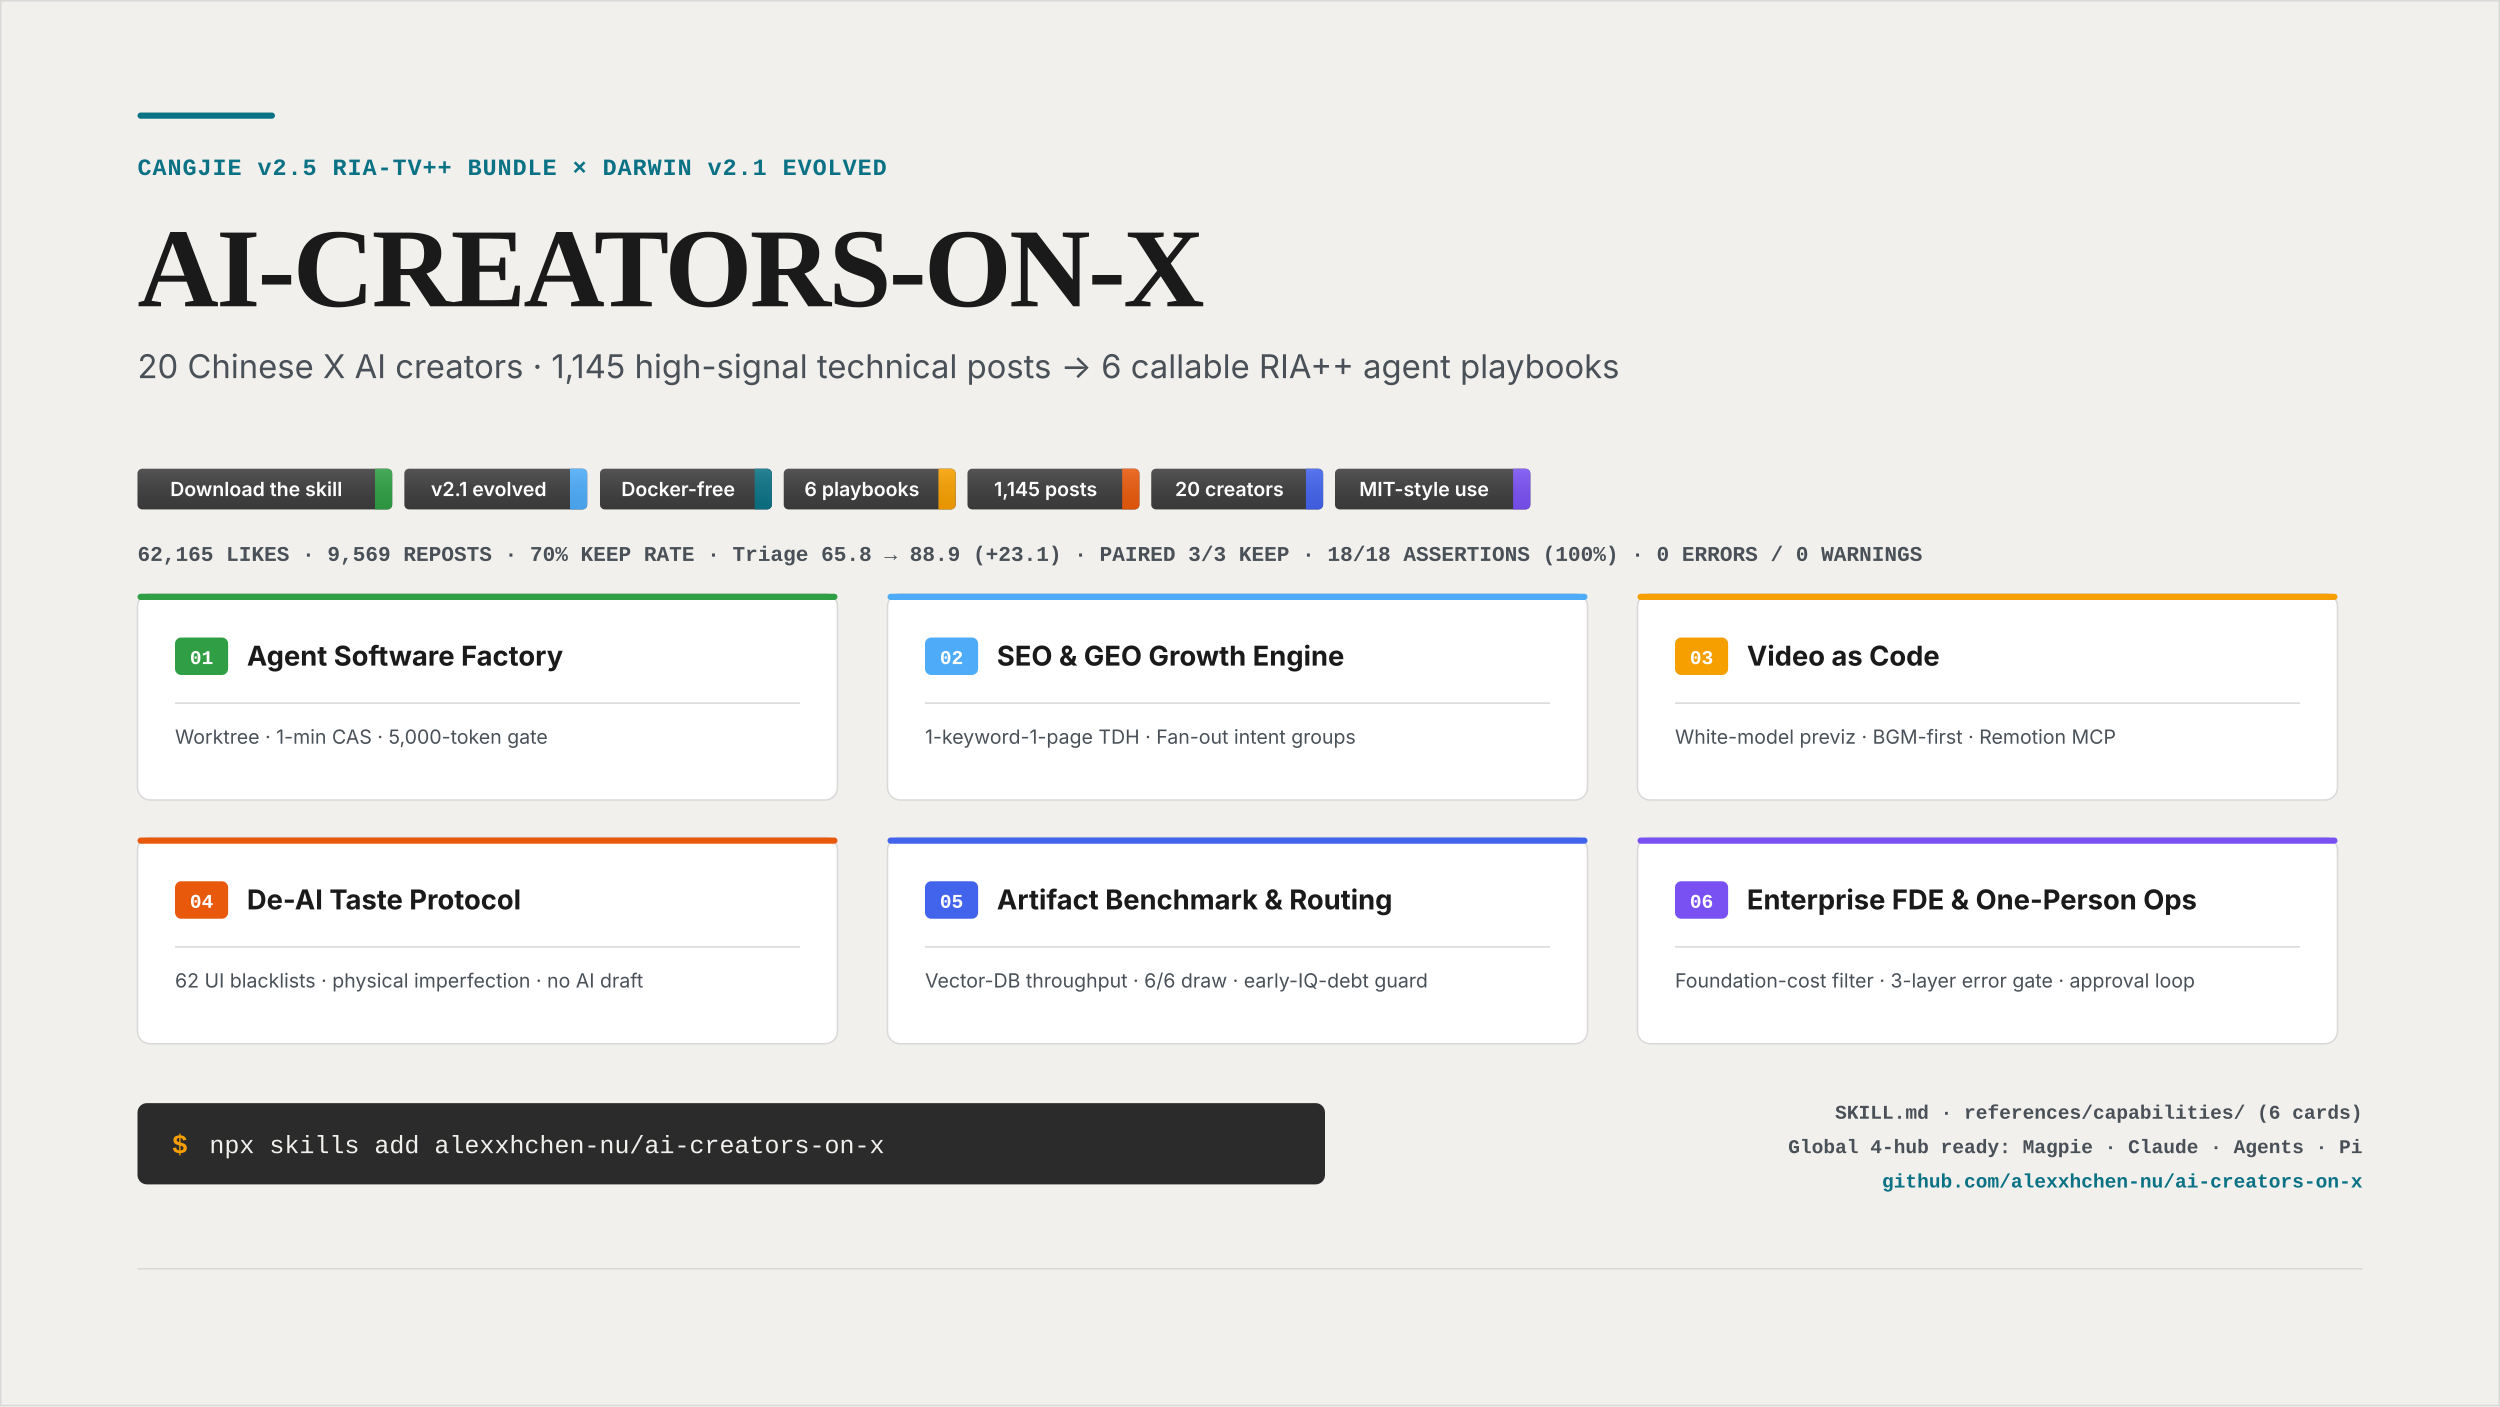
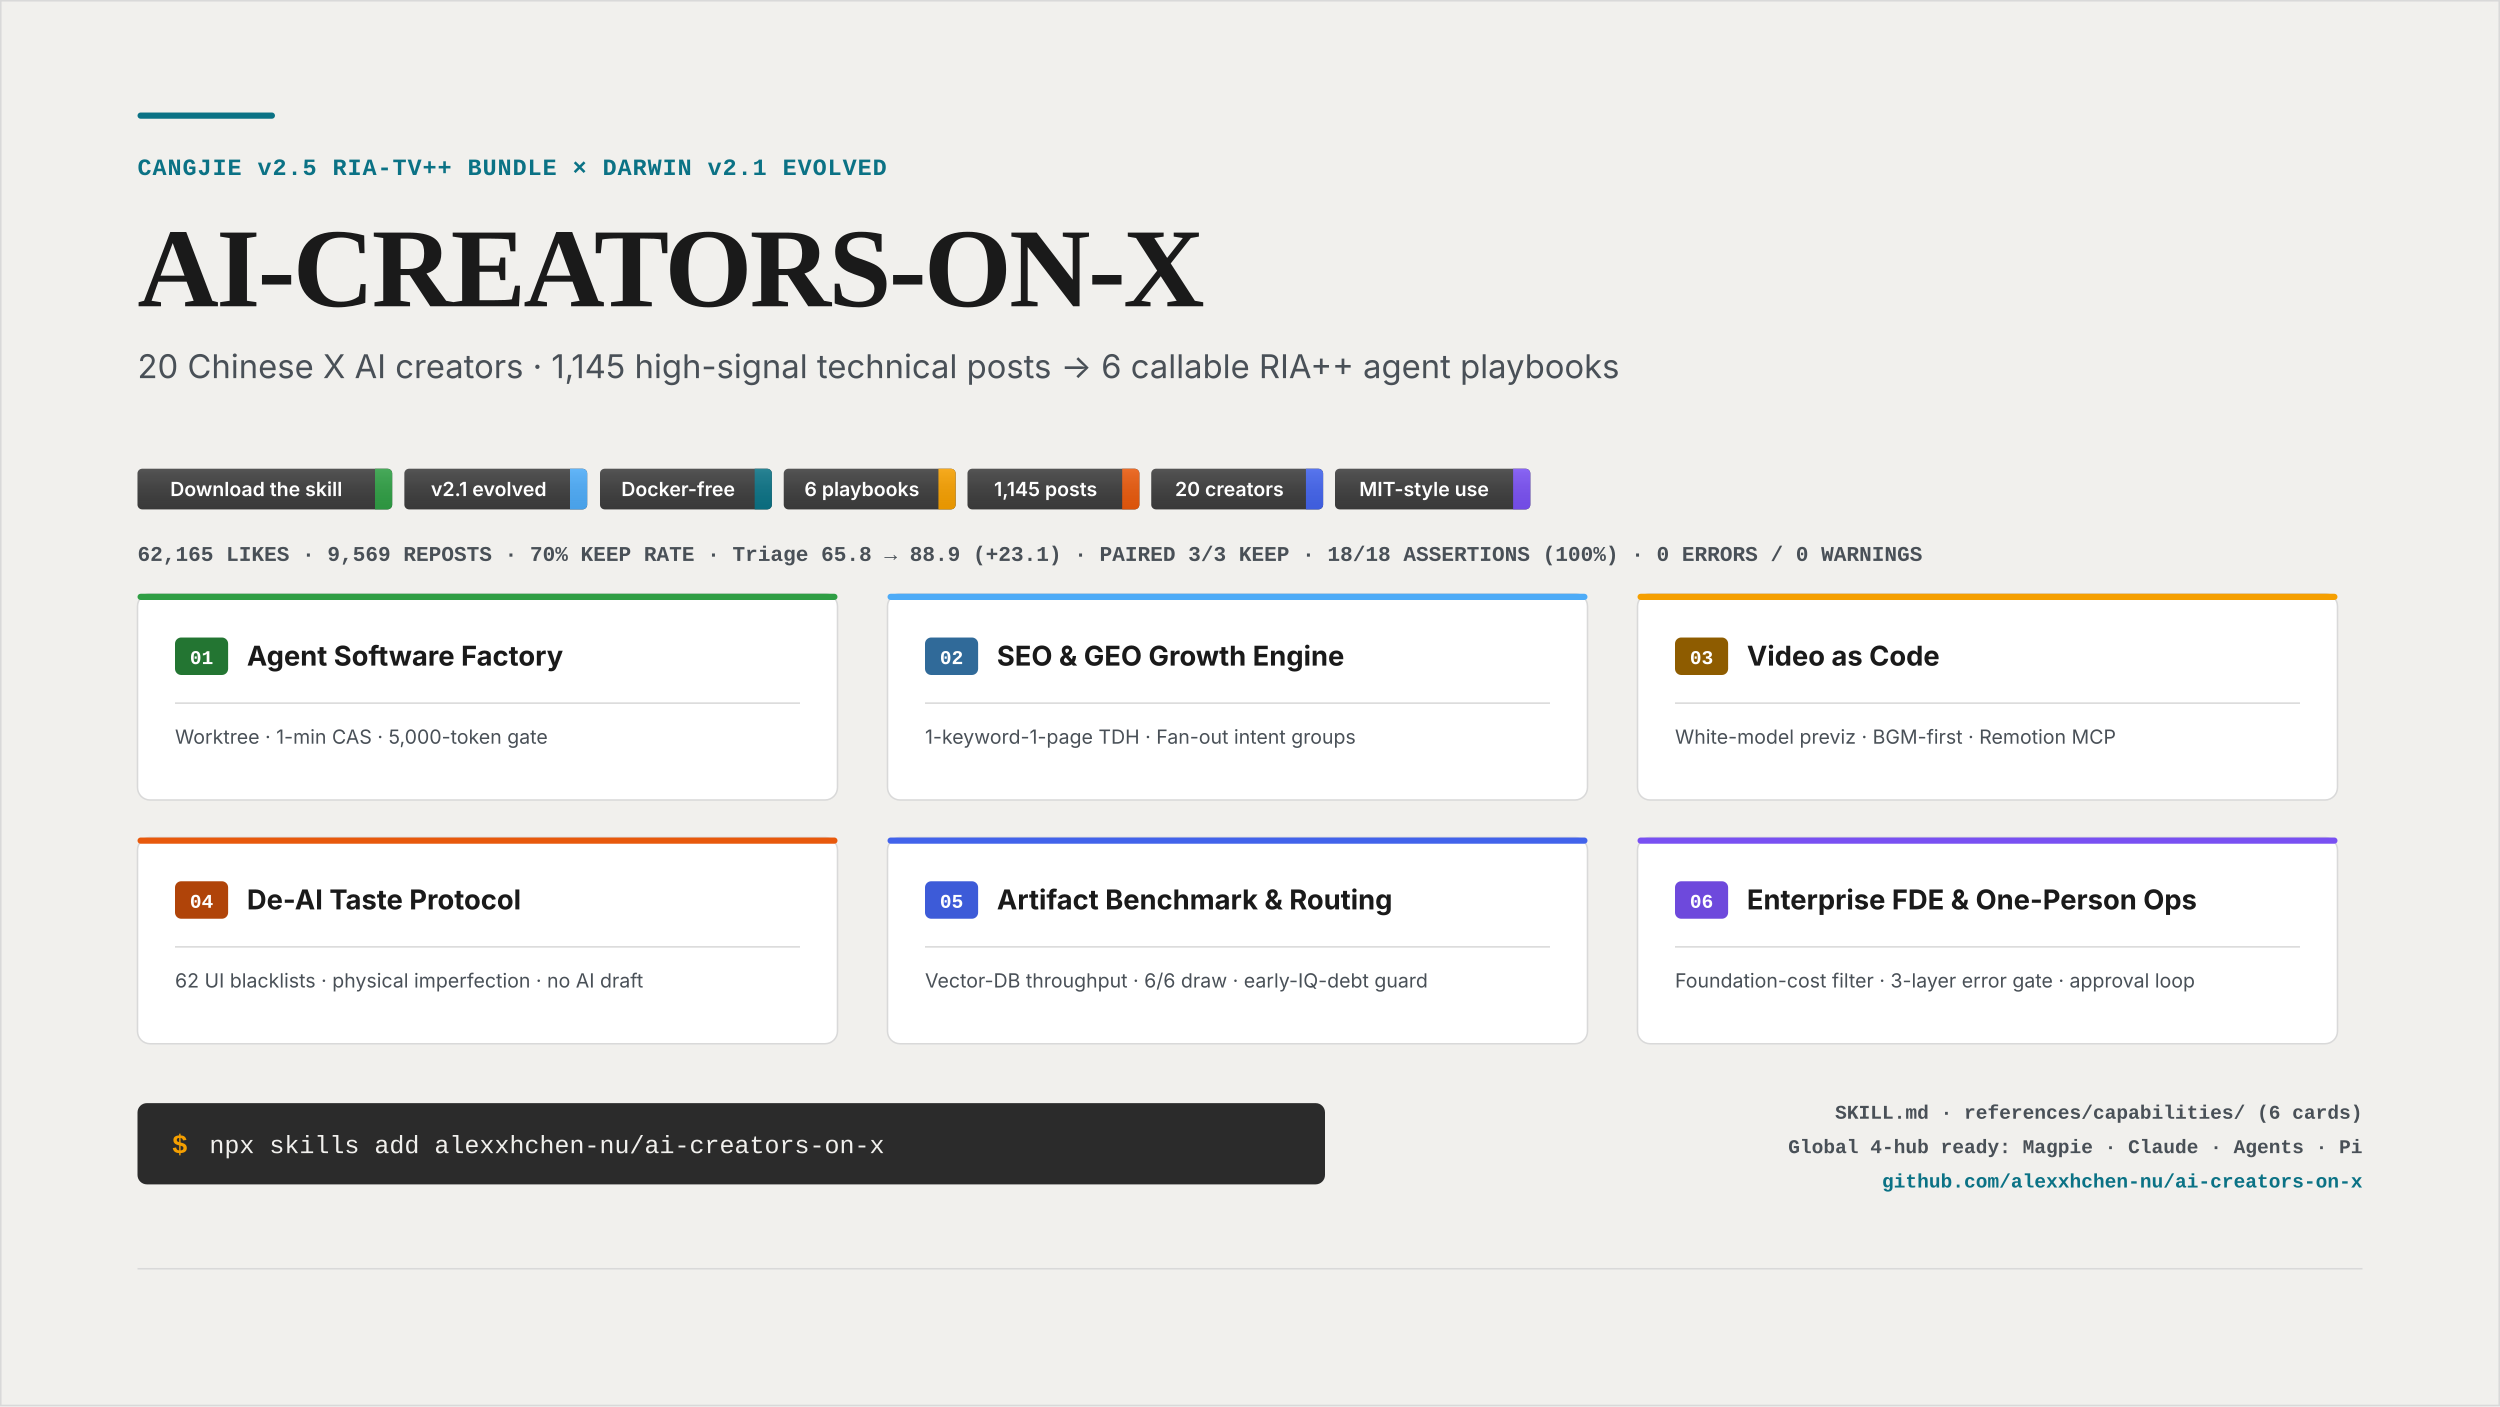
<svg xmlns="http://www.w3.org/2000/svg" viewBox="0 0 1600 900" width="1600" height="900" role="img" aria-labelledby="ct">
  <defs>
    <linearGradient id="pillshine" x2="0" y2="100%">
      <stop stop-color="#fff" stop-opacity=".12" />
      <stop offset="1" stop-color="#000" stop-opacity=".06" />
    </linearGradient>
  </defs>
  <rect width="1600" height="900" fill="#f1f0ed" />
  <rect x="0.5" y="0.5" width="1599" height="899" fill="none" stroke="#d9d9d9" stroke-width="1" />
  <rect x="88" y="72" width="88" height="4" rx="2" fill="#0b7285" />
  <text x="88" y="112" fill="#0b7285" font-family="ui-monospace, SFMono-Regular, Menlo, Consolas, 'Liberation Mono', monospace" font-size="15" font-weight="700" letter-spacing="0.6">CANGJIE v2.5 RIA-TV++ BUNDLE × DARWIN v2.1 EVOLVED</text>
  <text x="88" y="196" fill="#1a1a1a" font-family="Georgia, 'Times New Roman', 'Songti SC', 'SimSun', serif" font-size="72" font-weight="700" letter-spacing="-1.5">AI-CREATORS-ON-X</text>
  <text x="88" y="242" fill="#495057" font-family="system-ui, -apple-system, 'Segoe UI', 'Helvetica Neue', 'Microsoft YaHei', sans-serif" font-size="21">20 Chinese X AI creators · 1,145 high-signal technical posts → 6 callable RIA++ agent playbooks</text>
  <g transform="translate(88, 300)">
    <clipPath id="bc88">
      <rect width="163" height="26" rx="3" />
    </clipPath>
    <g clip-path="url(#bc88)">
      <rect width="163" height="26" fill="#3d3d3d" />
      <rect x="152" width="11" height="26" fill="#2f9e44" />
      <rect width="163" height="26" fill="url(#pillshine)" />
    </g>
    <text x="76" y="17.5" fill="#ffffff" font-family="system-ui, -apple-system, 'Segoe UI', 'Helvetica Neue', 'Microsoft YaHei', sans-serif" font-size="12.5" font-weight="600" text-anchor="middle">Download the skill</text>
  </g>
  <g transform="translate(258.8, 300)">
    <clipPath id="bc258.79999999999995">
      <rect width="117" height="26" rx="3" />
    </clipPath>
    <g clip-path="url(#bc258.79999999999995)">
      <rect width="117" height="26" fill="#3d3d3d" />
      <rect x="106" width="11" height="26" fill="#4dabf7" />
      <rect width="117" height="26" fill="url(#pillshine)" />
    </g>
    <text x="54" y="17.5" fill="#ffffff" font-family="system-ui, -apple-system, 'Segoe UI', 'Helvetica Neue', 'Microsoft YaHei', sans-serif" font-size="12.5" font-weight="600" text-anchor="middle">v2.1 evolved</text>
  </g>
  <g transform="translate(384, 300)">
    <clipPath id="bc383.99999999999994">
      <rect width="110" height="26" rx="3" />
    </clipPath>
    <g clip-path="url(#bc383.99999999999994)">
      <rect width="110" height="26" fill="#3d3d3d" />
      <rect x="99" width="11" height="26" fill="#0b7285" />
      <rect width="110" height="26" fill="url(#pillshine)" />
    </g>
    <text x="50" y="17.5" fill="#ffffff" font-family="system-ui, -apple-system, 'Segoe UI', 'Helvetica Neue', 'Microsoft YaHei', sans-serif" font-size="12.5" font-weight="600" text-anchor="middle">Docker-free</text>
  </g>
  <g transform="translate(501.6, 300)">
    <clipPath id="bc501.5999999999999">
      <rect width="110" height="26" rx="3" />
    </clipPath>
    <g clip-path="url(#bc501.5999999999999)">
      <rect width="110" height="26" fill="#3d3d3d" />
      <rect x="99" width="11" height="26" fill="#f59f00" />
      <rect width="110" height="26" fill="url(#pillshine)" />
    </g>
    <text x="50" y="17.5" fill="#ffffff" font-family="system-ui, -apple-system, 'Segoe UI', 'Helvetica Neue', 'Microsoft YaHei', sans-serif" font-size="12.5" font-weight="600" text-anchor="middle">6 playbooks</text>
  </g>
  <g transform="translate(619.2, 300)">
    <clipPath id="bc619.1999999999999">
      <rect width="110" height="26" rx="3" />
    </clipPath>
    <g clip-path="url(#bc619.1999999999999)">
      <rect width="110" height="26" fill="#3d3d3d" />
      <rect x="99" width="11" height="26" fill="#e8590c" />
      <rect width="110" height="26" fill="url(#pillshine)" />
    </g>
    <text x="50" y="17.5" fill="#ffffff" font-family="system-ui, -apple-system, 'Segoe UI', 'Helvetica Neue', 'Microsoft YaHei', sans-serif" font-size="12.5" font-weight="600" text-anchor="middle">1,145 posts</text>
  </g>
  <g transform="translate(736.8, 300)">
    <clipPath id="bc736.8">
      <rect width="110" height="26" rx="3" />
    </clipPath>
    <g clip-path="url(#bc736.8)">
      <rect width="110" height="26" fill="#3d3d3d" />
      <rect x="99" width="11" height="26" fill="#4263eb" />
      <rect width="110" height="26" fill="url(#pillshine)" />
    </g>
    <text x="50" y="17.5" fill="#ffffff" font-family="system-ui, -apple-system, 'Segoe UI', 'Helvetica Neue', 'Microsoft YaHei', sans-serif" font-size="12.5" font-weight="600" text-anchor="middle">20 creators</text>
  </g>
  <g transform="translate(854.4, 300)">
    <clipPath id="bc854.4">
      <rect width="125" height="26" rx="3" />
    </clipPath>
    <g clip-path="url(#bc854.4)">
      <rect width="125" height="26" fill="#3d3d3d" />
      <rect x="114" width="11" height="26" fill="#7950f2" />
      <rect width="125" height="26" fill="url(#pillshine)" />
    </g>
    <text x="57" y="17.5" fill="#ffffff" font-family="system-ui, -apple-system, 'Segoe UI', 'Helvetica Neue', 'Microsoft YaHei', sans-serif" font-size="12.5" font-weight="600" text-anchor="middle">MIT-style use</text>
  </g>
  <g transform="translate(88, 344)">
    <text x="0" y="15" fill="#495057" font-family="ui-monospace, SFMono-Regular, Menlo, Consolas, 'Liberation Mono', monospace" font-size="13.5" font-weight="600">62,165 LIKES · 9,569 REPOSTS · 70% KEEP RATE · Triage 65.8 → 88.9 (+23.1) · PAIRED 3/3 KEEP · 18/18 ASSERTIONS (100%) · 0 ERRORS / 0 WARNINGS</text>
  </g>
  <g transform="translate(88, 380)">
    <rect width="448" height="132" rx="8" fill="#ffffff" stroke="#d9d9d9" stroke-width="1" />
    <rect x="0" y="0" width="448" height="4" rx="2" fill="#2f9e44" />
-     <rect x="24" y="28" width="34" height="24" rx="4" fill="#2f9e44" />
+     <rect x="24" y="28" width="34" height="24" rx="4" fill="#237532" />
    <text x="41" y="45" fill="#ffffff" font-family="ui-monospace, SFMono-Regular, Menlo, Consolas, 'Liberation Mono', monospace" font-size="12.5" font-weight="700" text-anchor="middle">01</text>
    <text x="70" y="46" fill="#1a1a1a" font-family="system-ui, -apple-system, 'Segoe UI', 'Helvetica Neue', 'Microsoft YaHei', sans-serif" font-size="17.5" font-weight="700">Agent Software Factory</text>
    <line x1="24" y1="70" x2="424" y2="70" stroke="#d9d9d9" stroke-width="1" />
    <text x="24" y="96" fill="#495057" font-family="system-ui, -apple-system, 'Segoe UI', 'Helvetica Neue', 'Microsoft YaHei', sans-serif" font-size="12.5">Worktree · 1-min CAS · 5,000-token gate</text>
  </g>
  <g transform="translate(568, 380)">
    <rect width="448" height="132" rx="8" fill="#ffffff" stroke="#d9d9d9" stroke-width="1" />
    <rect x="0" y="0" width="448" height="4" rx="2" fill="#4dabf7" />
-     <rect x="24" y="28" width="34" height="24" rx="4" fill="#4dabf7" />
+     <rect x="24" y="28" width="34" height="24" rx="4" fill="#306a99" />
    <text x="41" y="45" fill="#ffffff" font-family="ui-monospace, SFMono-Regular, Menlo, Consolas, 'Liberation Mono', monospace" font-size="12.5" font-weight="700" text-anchor="middle">02</text>
    <text x="70" y="46" fill="#1a1a1a" font-family="system-ui, -apple-system, 'Segoe UI', 'Helvetica Neue', 'Microsoft YaHei', sans-serif" font-size="17.5" font-weight="700">SEO &amp; GEO Growth Engine</text>
    <line x1="24" y1="70" x2="424" y2="70" stroke="#d9d9d9" stroke-width="1" />
    <text x="24" y="96" fill="#495057" font-family="system-ui, -apple-system, 'Segoe UI', 'Helvetica Neue', 'Microsoft YaHei', sans-serif" font-size="12.5">1-keyword-1-page TDH · Fan-out intent groups</text>
  </g>
  <g transform="translate(1048, 380)">
    <rect width="448" height="132" rx="8" fill="#ffffff" stroke="#d9d9d9" stroke-width="1" />
    <rect x="0" y="0" width="448" height="4" rx="2" fill="#f59f00" />
-     <rect x="24" y="28" width="34" height="24" rx="4" fill="#f59f00" />
+     <rect x="24" y="28" width="34" height="24" rx="4" fill="#8e5c00" />
    <text x="41" y="45" fill="#ffffff" font-family="ui-monospace, SFMono-Regular, Menlo, Consolas, 'Liberation Mono', monospace" font-size="12.5" font-weight="700" text-anchor="middle">03</text>
    <text x="70" y="46" fill="#1a1a1a" font-family="system-ui, -apple-system, 'Segoe UI', 'Helvetica Neue', 'Microsoft YaHei', sans-serif" font-size="17.5" font-weight="700">Video as Code</text>
    <line x1="24" y1="70" x2="424" y2="70" stroke="#d9d9d9" stroke-width="1" />
    <text x="24" y="96" fill="#495057" font-family="system-ui, -apple-system, 'Segoe UI', 'Helvetica Neue', 'Microsoft YaHei', sans-serif" font-size="12.5">White-model previz · BGM-first · Remotion MCP</text>
  </g>
  <g transform="translate(88, 536)">
    <rect width="448" height="132" rx="8" fill="#ffffff" stroke="#d9d9d9" stroke-width="1" />
    <rect x="0" y="0" width="448" height="4" rx="2" fill="#e8590c" />
-     <rect x="24" y="28" width="34" height="24" rx="4" fill="#e8590c" />
+     <rect x="24" y="28" width="34" height="24" rx="4" fill="#b04409" />
    <text x="41" y="45" fill="#ffffff" font-family="ui-monospace, SFMono-Regular, Menlo, Consolas, 'Liberation Mono', monospace" font-size="12.5" font-weight="700" text-anchor="middle">04</text>
    <text x="70" y="46" fill="#1a1a1a" font-family="system-ui, -apple-system, 'Segoe UI', 'Helvetica Neue', 'Microsoft YaHei', sans-serif" font-size="17.5" font-weight="700">De-AI Taste Protocol</text>
    <line x1="24" y1="70" x2="424" y2="70" stroke="#d9d9d9" stroke-width="1" />
    <text x="24" y="96" fill="#495057" font-family="system-ui, -apple-system, 'Segoe UI', 'Helvetica Neue', 'Microsoft YaHei', sans-serif" font-size="12.5">62 UI blacklists · physical imperfection · no AI draft</text>
  </g>
  <g transform="translate(568, 536)">
    <rect width="448" height="132" rx="8" fill="#ffffff" stroke="#d9d9d9" stroke-width="1" />
    <rect x="0" y="0" width="448" height="4" rx="2" fill="#4263eb" />
-     <rect x="24" y="28" width="34" height="24" rx="4" fill="#4263eb" />
+     <rect x="24" y="28" width="34" height="24" rx="4" fill="#3d5bd8" />
    <text x="41" y="45" fill="#ffffff" font-family="ui-monospace, SFMono-Regular, Menlo, Consolas, 'Liberation Mono', monospace" font-size="12.5" font-weight="700" text-anchor="middle">05</text>
    <text x="70" y="46" fill="#1a1a1a" font-family="system-ui, -apple-system, 'Segoe UI', 'Helvetica Neue', 'Microsoft YaHei', sans-serif" font-size="17.5" font-weight="700">Artifact Benchmark &amp; Routing</text>
    <line x1="24" y1="70" x2="424" y2="70" stroke="#d9d9d9" stroke-width="1" />
    <text x="24" y="96" fill="#495057" font-family="system-ui, -apple-system, 'Segoe UI', 'Helvetica Neue', 'Microsoft YaHei', sans-serif" font-size="12.5">Vector-DB throughput · 6/6 draw · early-IQ-debt guard</text>
  </g>
  <g transform="translate(1048, 536)">
    <rect width="448" height="132" rx="8" fill="#ffffff" stroke="#d9d9d9" stroke-width="1" />
    <rect x="0" y="0" width="448" height="4" rx="2" fill="#7950f2" />
-     <rect x="24" y="28" width="34" height="24" rx="4" fill="#7950f2" />
+     <rect x="24" y="28" width="34" height="24" rx="4" fill="#6e49dc" />
    <text x="41" y="45" fill="#ffffff" font-family="ui-monospace, SFMono-Regular, Menlo, Consolas, 'Liberation Mono', monospace" font-size="12.5" font-weight="700" text-anchor="middle">06</text>
    <text x="70" y="46" fill="#1a1a1a" font-family="system-ui, -apple-system, 'Segoe UI', 'Helvetica Neue', 'Microsoft YaHei', sans-serif" font-size="17.5" font-weight="700">Enterprise FDE &amp; One-Person Ops</text>
    <line x1="24" y1="70" x2="424" y2="70" stroke="#d9d9d9" stroke-width="1" />
    <text x="24" y="96" fill="#495057" font-family="system-ui, -apple-system, 'Segoe UI', 'Helvetica Neue', 'Microsoft YaHei', sans-serif" font-size="12.5">Foundation-cost filter · 3-layer error gate · approval loop</text>
  </g>
  <g transform="translate(88, 706)">
    <rect width="760" height="52" rx="6" fill="#2b2b2b" />
    <text x="22" y="32" fill="#f59f00" font-family="ui-monospace, SFMono-Regular, Menlo, Consolas, 'Liberation Mono', monospace" font-size="17" font-weight="700">$</text>
    <text x="46" y="32" fill="#f1f0ed" font-family="ui-monospace, SFMono-Regular, Menlo, Consolas, 'Liberation Mono', monospace" font-size="16">npx skills add alexxhchen-nu/ai-creators-on-x</text>
  </g>
  <g transform="translate(1512, 716)">
    <text x="0" y="0" fill="#495057" font-family="ui-monospace, SFMono-Regular, Menlo, Consolas, 'Liberation Mono', monospace" font-size="12.5" font-weight="600" text-anchor="end">SKILL.md · references/capabilities/ (6 cards)</text>
    <text x="0" y="22" fill="#495057" font-family="ui-monospace, SFMono-Regular, Menlo, Consolas, 'Liberation Mono', monospace" font-size="12.5" font-weight="600" text-anchor="end">Global 4-hub ready: Magpie · Claude · Agents · Pi</text>
    <text x="0" y="44" fill="#0b7285" font-family="ui-monospace, SFMono-Regular, Menlo, Consolas, 'Liberation Mono', monospace" font-size="12.5" font-weight="700" text-anchor="end">github.com/alexxhchen-nu/ai-creators-on-x</text>
  </g>
  <line x1="88" y1="812" x2="1512" y2="812" stroke="#d9d9d9" stroke-width="1" />
</svg>
